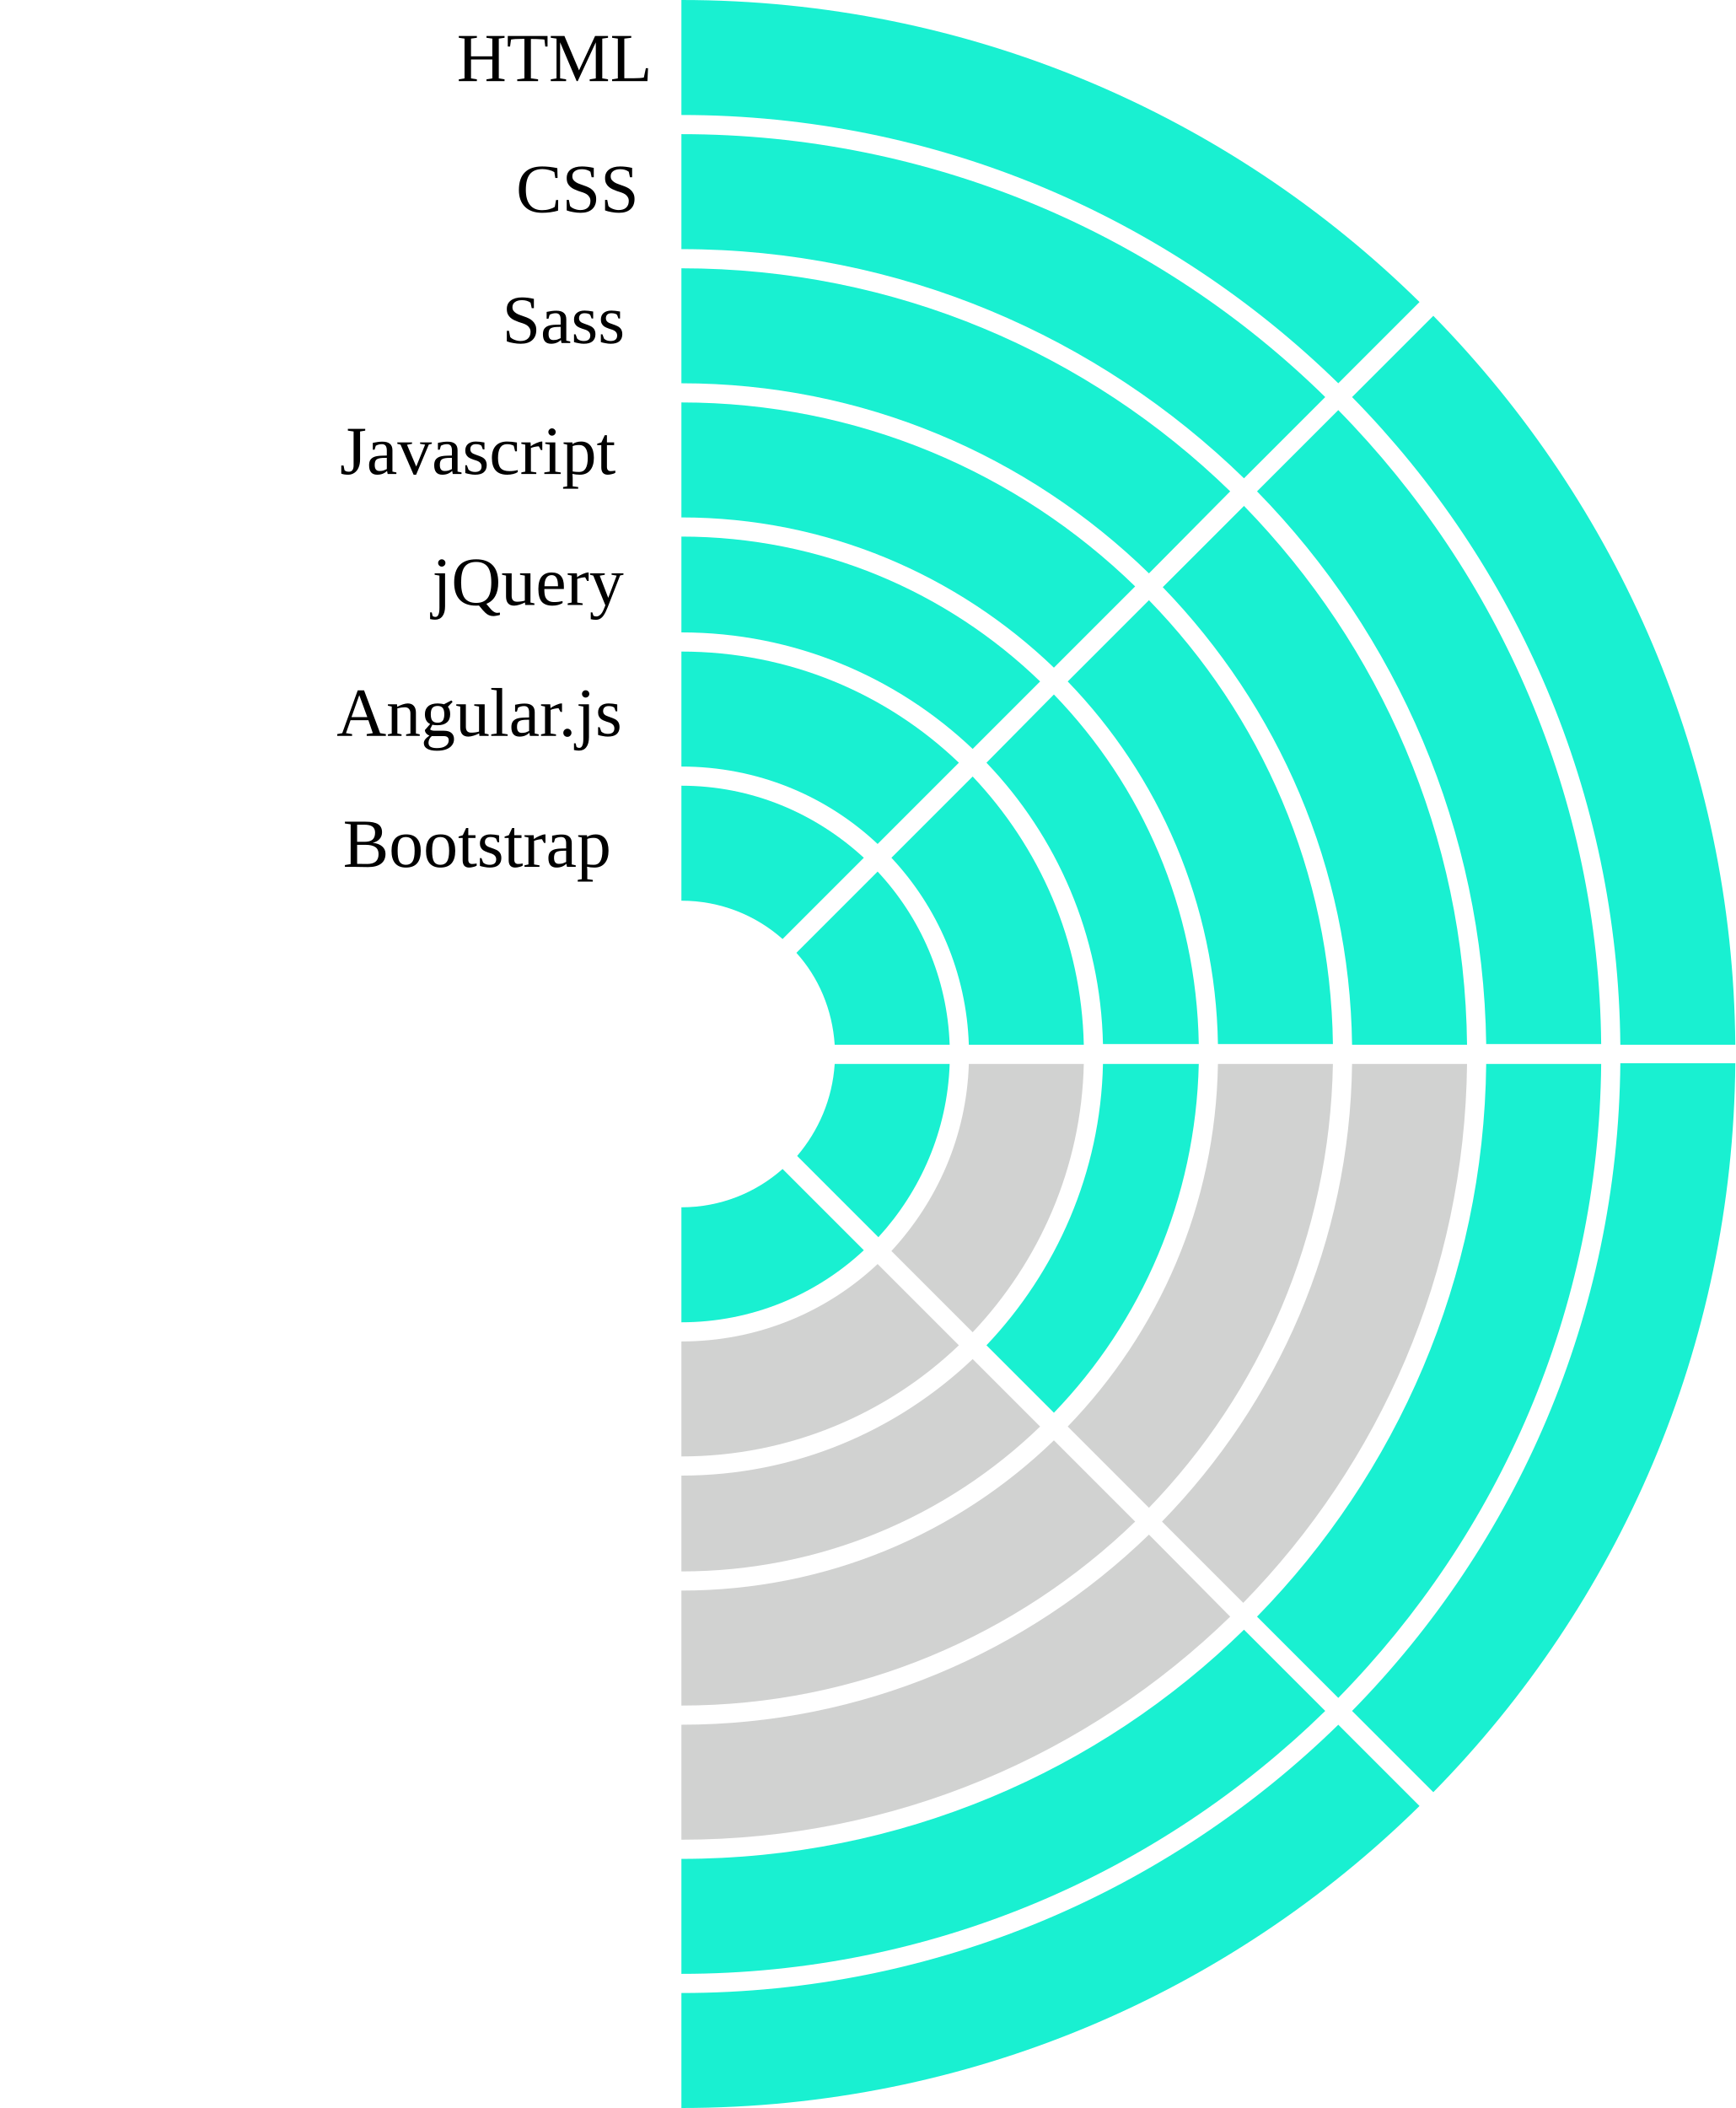
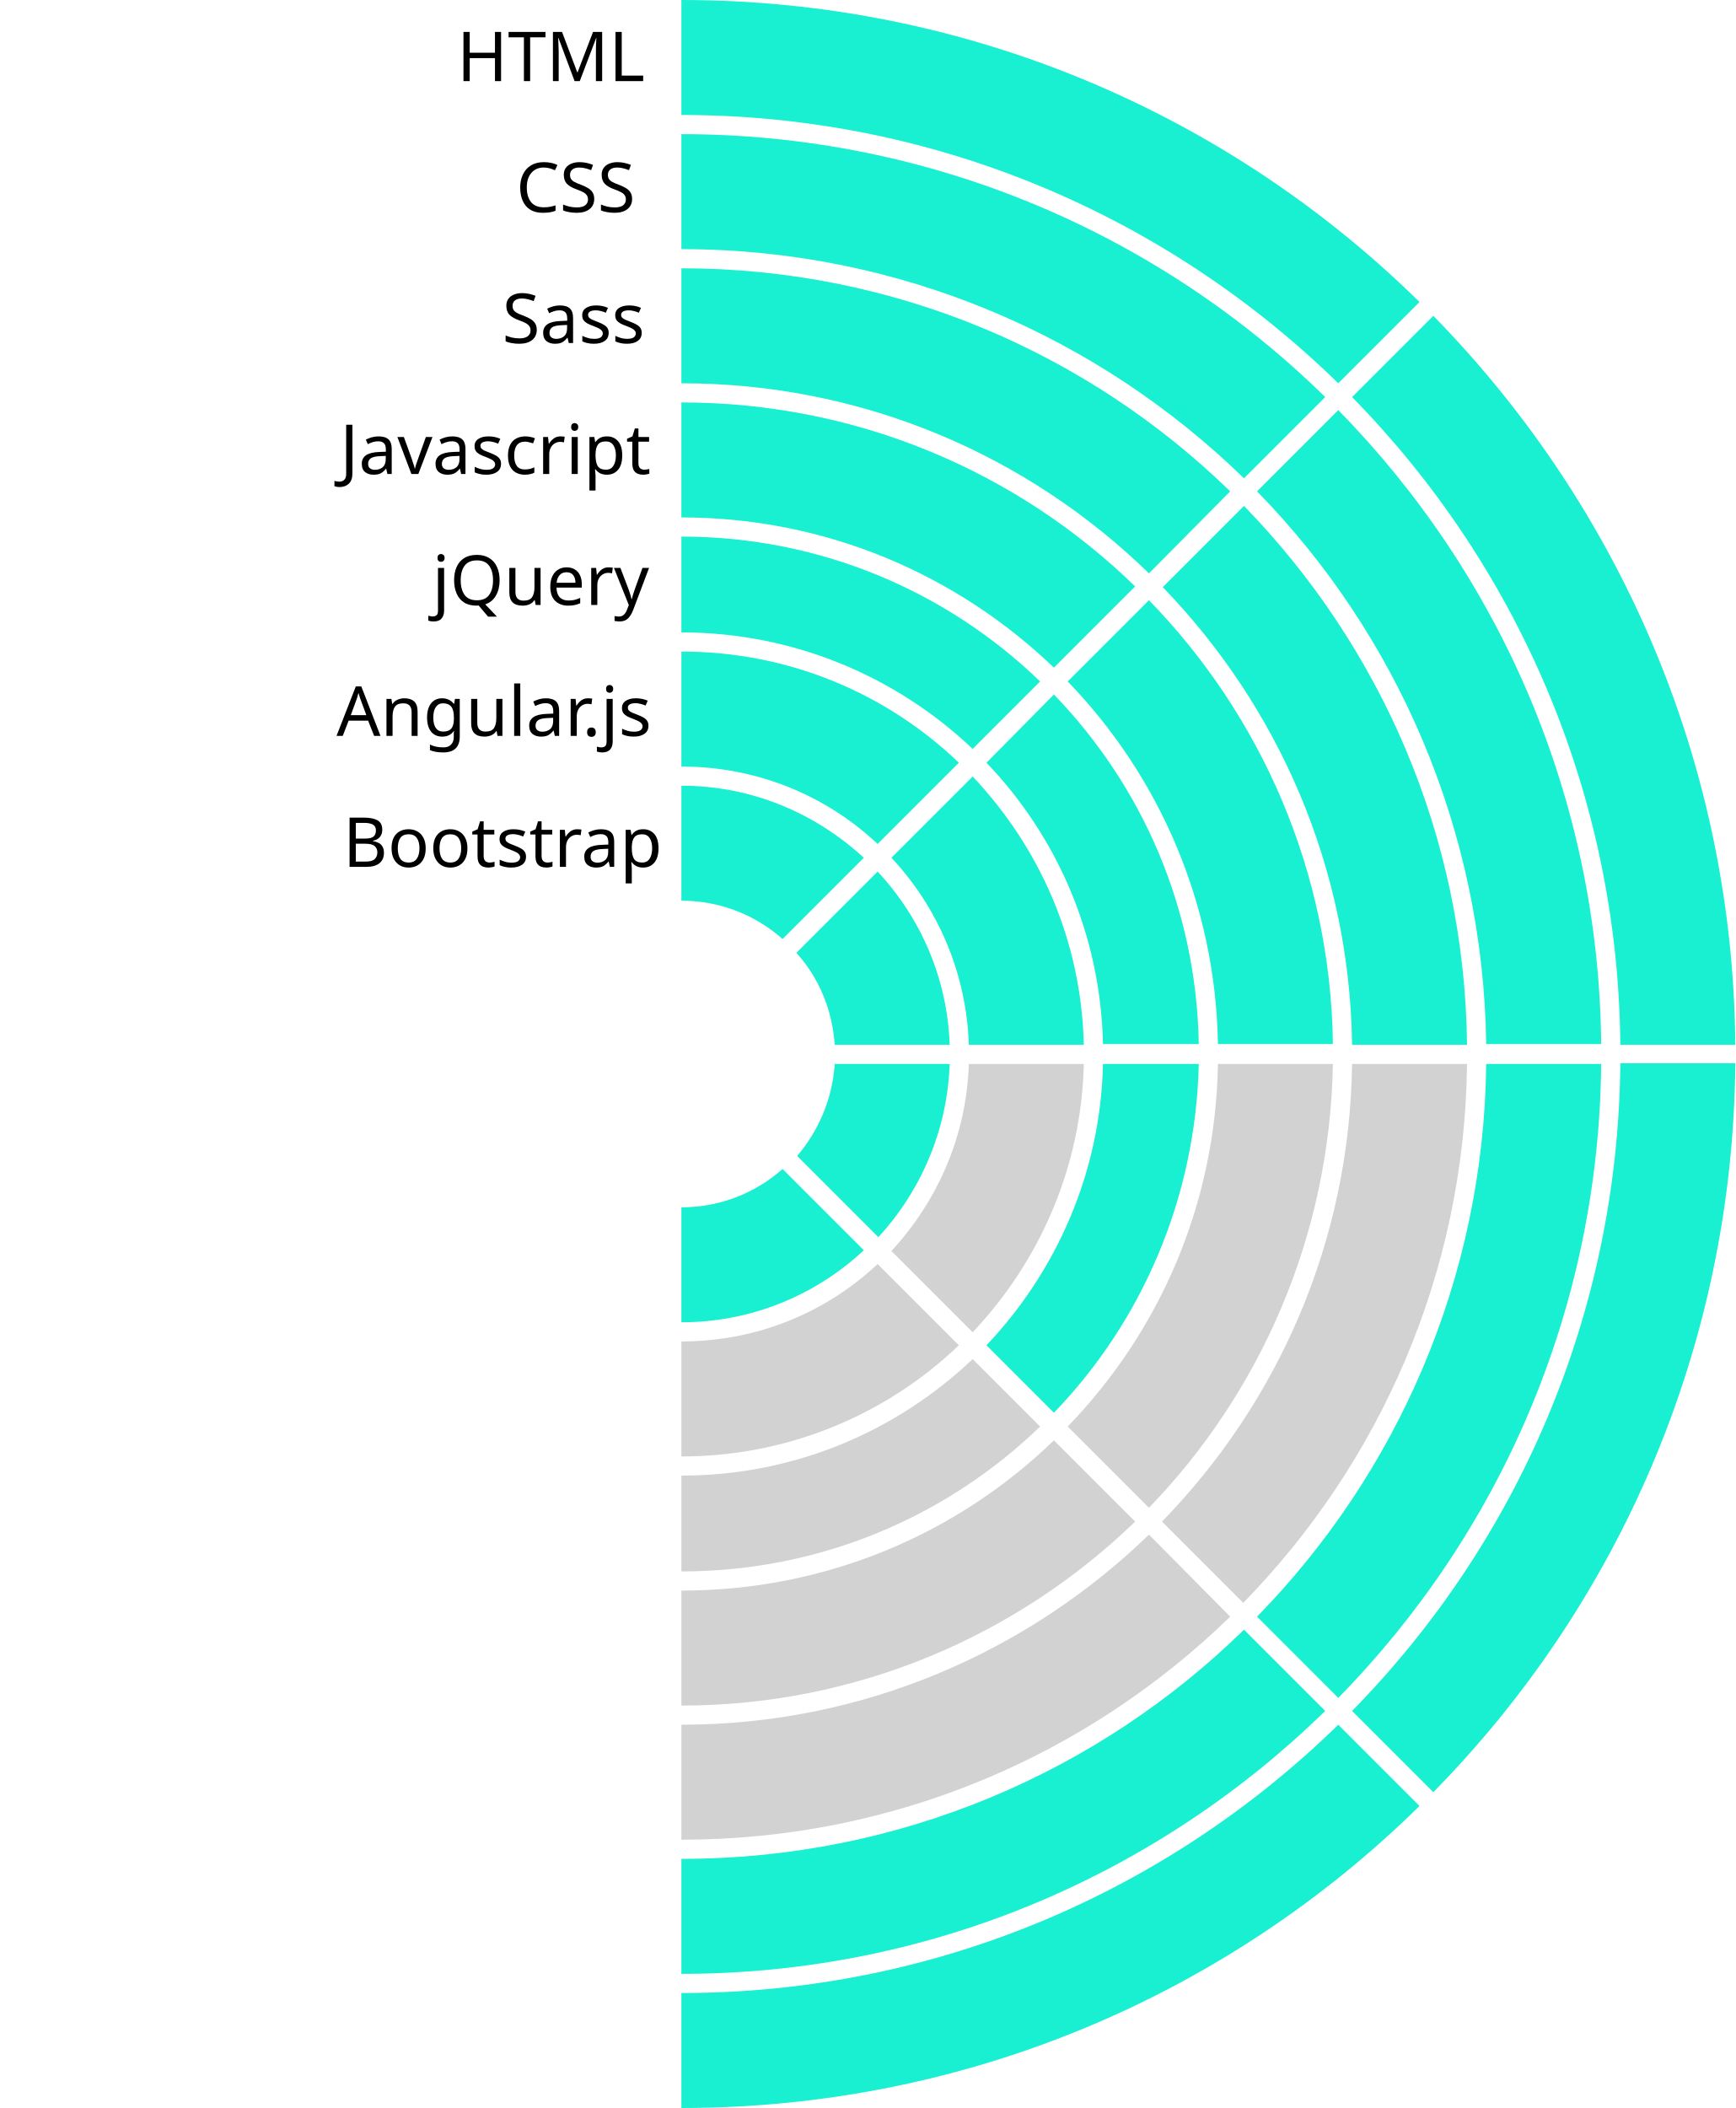
- <svg xmlns="http://www.w3.org/2000/svg" id="Layer_1" viewBox="-846 403 226.4 275">
-   <style>.st0{fill:#19f0d1}.st1{fill:#d1d2d1}.st2{fill:none}.st3{font-family:&amp;apos;ArialMT&amp;apos;}.st4{font-size:9px}</style>
-   <path id="XMLID_32_" class="st0" d="M-710.3 491.9c-12.1-11.7-28.6-18.9-46.8-18.9v12.5c14.7 0 28.1 5.8 38 15.2l8.8-8.8z" />
-   <path id="XMLID_38_" class="st0" d="M-697.9 479.5c-15.3-14.9-36.2-24-59.2-24v15c18.9 0 36 7.5 48.6 19.6l10.6-10.6z" />
-   <path id="XMLID_39_" class="st0" d="M-685.5 467.1c-18.5-18-43.7-29.1-71.6-29.1v15c23.7 0 45.2 9.4 61 24.8l10.6-10.7z" />
-   <path id="XMLID_40_" class="st0" d="M-673.1 454.8c-21.6-21.2-51.3-34.3-84-34.3v15c28.5 0 54.4 11.4 73.4 29.9l10.6-10.6z" />
-   <path id="XMLID_41_" class="st0" d="M-660.8 442.4c-24.8-24.4-58.8-39.4-96.3-39.4v15c33.4 0 63.6 13.4 85.7 35l10.6-10.6z" />
-   <path id="XMLID_42_" class="st0" d="M-733.3 514.9c-6.3-5.8-14.6-9.4-23.8-9.4v15c5.1 0 9.7 1.9 13.2 5l10.6-10.6z" />
-   <path id="XMLID_43_" class="st0" d="M-720.9 502.5c-9.4-9-22.1-14.5-36.2-14.5v15c9.9 0 18.9 3.8 25.6 10.1l10.6-10.6z" />
-   <path id="XMLID_44_" class="st0" d="M-742.1 527.3c2.9 3.2 4.7 7.4 5 12h15c-.3-8.7-3.8-16.6-9.4-22.6l-10.6 10.6z" />
-   <path id="XMLID_45_" class="st0" d="M-722.1 541.8h-15c-.3 4.6-2.1 8.7-4.9 12l10.6 10.6c5.5-6 9-13.9 9.3-22.6z" />
-   <path id="XMLID_46_" class="st0" d="M-743.9 555.5c-3.5 3.1-8.1 5-13.2 5v15c9.2 0 17.6-3.6 23.8-9.4l-10.6-10.6z" />
-   <path id="XMLID_47_" class="st0" d="M-729.7 514.9c6 6.4 9.8 15 10.1 24.4h15c-.3-13.6-5.8-25.8-14.5-35l-10.6 10.6z" />
-   <path id="XMLID_48_" class="st0" d="M-717.3 502.5c9.2 9.6 14.9 22.5 15.2 36.7h12.5c-.3-17.7-7.4-33.7-18.9-45.6l-8.8 8.9z" />
-   <path id="XMLID_49_" class="st0" d="M-706.7 491.9c11.9 12.3 19.3 29 19.6 47.3h15c-.3-22.5-9.4-42.9-24-57.9l-10.6 10.6z" />
-   <path id="XMLID_50_" class="st0" d="M-654.6 539.3c-.3-27.4-11.4-52.1-29.1-70.3l-10.6 10.6c15 15.5 24.4 36.5 24.7 59.7h15z" />
-   <path id="XMLID_51_" class="st0" d="M-671.4 456.5l-10.6 10.6c18.2 18.6 29.5 44.1 29.9 72.1h15c-.3-32.1-13.3-61.3-34.3-82.7z" />
-   <path id="XMLID_52_" class="st0" d="M-634.6 539.3h15c-.3-37-15.3-70.5-39.4-95.1l-10.6 10.6c21.4 21.8 34.7 51.6 35 84.5z" />
-   <path id="XMLID_53_" class="st0" d="M-689.6 541.8h-12.5c-.3 14.2-6.1 27.1-15.2 36.7l8.8 8.8c11.4-11.8 18.5-27.9 18.9-45.5z" />
-   <path id="XMLID_54_" class="st1" d="M-719.1 580.3c-9.9 9.4-23.2 15.2-38 15.2V608c18.2 0 34.7-7.2 46.8-18.9l-8.8-8.8z" />
-   <path id="XMLID_55_" class="st1" d="M-672.1 541.8h-15c-.3 18.4-7.7 35-19.6 47.3l10.6 10.6c14.5-15 23.6-35.4 24-57.9z" />
-   <path id="XMLID_56_" class="st1" d="M-708.5 590.9c-12.6 12.2-29.7 19.6-48.6 19.6v15c23 0 43.9-9.2 59.2-24l-10.6-10.6z" />
-   <path id="XMLID_57_" class="st1" d="M-654.6 541.8h-15c-.3 23.2-9.7 44.2-24.8 59.7l10.6 10.6c17.8-18.2 28.9-43 29.2-70.3z" />
-   <path id="XMLID_58_" class="st1" d="M-696.1 603.2c-15.8 15.3-37.3 24.8-61 24.8v15c27.9 0 53.1-11.1 71.6-29.1l-10.6-10.7z" />
-   <path id="XMLID_59_" class="st0" d="M-637.1 541.8h-15c-.3 28-11.7 53.5-29.9 72.1l10.6 10.6c21-21.4 34-50.6 34.3-82.7z" />
-   <path id="XMLID_60_" class="st0" d="M-683.7 615.6c-18.9 18.5-44.8 29.9-73.4 29.9v15c32.7 0 62.3-13.1 84-34.3l-10.6-10.6z" />
-   <path id="XMLID_61_" class="st0" d="M-669.6 626.2l10.6 10.6c24.1-24.5 39.1-58.1 39.4-95.1h-15c-.3 32.9-13.6 62.7-35 84.5z" />
-   <path id="XMLID_62_" class="st0" d="M-757.1 663v15c37.5 0 71.5-15 96.3-39.4l-10.6-10.6c-22.1 21.6-52.3 35-85.7 35z" />
-   <path id="XMLID_63_" class="st1" d="M-704.6 541.8h-15c-.3 9.4-4.1 17.9-10.1 24.4l10.6 10.6c8.7-9.2 14.2-21.5 14.5-35z" />
-   <path id="XMLID_64_" class="st1" d="M-731.5 567.9c-6.7 6.3-15.7 10.1-25.6 10.1v15c14 0 26.8-5.5 36.2-14.5l-10.6-10.6z" />
-   <path id="XMLID_8_" class="st2" d="M-846 407.2h81.4v6.6H-846z" />
-   <text id="XMLID_22_" transform="translate(-786.408 413.584)" class="st3 st4">HTML</text>
-   <path id="XMLID_7_" class="st2" d="M-846 424.3h81.4v6.6H-846z" />
-   <text id="XMLID_20_" transform="translate(-778.677 430.668)" class="st3 st4">CSS</text>
-   <path id="XMLID_6_" class="st2" d="M-846 441.4h81.4v6.6H-846z" />
-   <text id="XMLID_18_" transform="translate(-780.486 447.751)" class="st3 st4">Sass</text>
-   <path id="XMLID_5_" class="st2" d="M-846 458.4h81.4v6.6H-846z" />
-   <text id="XMLID_16_" transform="translate(-801.663 464.835)" class="st3 st4">Javascript</text>
-   <path id="XMLID_4_" class="st2" d="M-846 475.5h81.4v6.6H-846z" />
-   <text id="XMLID_14_" transform="translate(-789.621 481.918)" class="st3 st4">jQuery</text>
-   <path id="XMLID_2_" class="st2" d="M-846 492.6h81.4v6.6H-846z" />
-   <text id="XMLID_12_" transform="translate(-802.095 499.001)" class="st3 st4">Angular.js</text>
-   <path id="XMLID_3_" class="st2" d="M-846 509.7h81.4v6.6H-846z" />
-   <text id="XMLID_10_" transform="translate(-801.267 516.085)" class="st3 st4">Bootstrap</text>
+ <svg xmlns="http://www.w3.org/2000/svg" version="1.1" id="Layer_1" x="0px" y="0px" viewBox="-846 403 226.4 275" style="enable-background:new -846 403 226.4 275;" xml:space="preserve">
+   <style type="text/css">
+ 	.st0{fill:#19F0D1;}
+ 	.st1{fill:#D1D2D1;}
+ 	.st2{fill:none;}
+ 	.st3{font-family:'ArialMT';}
+ 	.st4{font-size:9px;}
+ </style>
+   <path id="XMLID_32_" class="st0" d="M-710.3,491.9c-12.1-11.7-28.6-18.9-46.8-18.9v12.5c14.7,0,28.1,5.8,38,15.2L-710.3,491.9z" />
+   <path id="XMLID_38_" class="st0" d="M-697.9,479.5c-15.3-14.9-36.2-24-59.2-24v15c18.9,0,36,7.5,48.6,19.6L-697.9,479.5z" />
+   <path id="XMLID_39_" class="st0" d="M-685.5,467.1c-18.5-18-43.7-29.1-71.6-29.1v15c23.7,0,45.2,9.4,61,24.8L-685.5,467.1z" />
+   <path id="XMLID_40_" class="st0" d="M-673.1,454.8c-21.6-21.2-51.3-34.3-84-34.3v15c28.5,0,54.4,11.4,73.4,29.9L-673.1,454.8z" />
+   <path id="XMLID_41_" class="st0" d="M-660.8,442.4c-24.8-24.4-58.8-39.4-96.3-39.4v15c33.4,0,63.6,13.4,85.7,35L-660.8,442.4z" />
+   <path id="XMLID_42_" class="st0" d="M-733.3,514.9c-6.3-5.8-14.6-9.4-23.8-9.4v15c5.1,0,9.7,1.9,13.2,5L-733.3,514.9z" />
+   <path id="XMLID_43_" class="st0" d="M-720.9,502.5c-9.4-9-22.1-14.5-36.2-14.5v15c9.9,0,18.9,3.8,25.6,10.1L-720.9,502.5z" />
+   <path id="XMLID_44_" class="st0" d="M-742.1,527.3c2.9,3.2,4.7,7.4,5,12h15c-0.3-8.7-3.8-16.6-9.4-22.6L-742.1,527.3z" />
+   <path id="XMLID_45_" class="st0" d="M-722.1,541.8h-15c-0.3,4.6-2.1,8.7-4.9,12l10.6,10.6C-725.9,558.4-722.4,550.5-722.1,541.8z" />
+   <path id="XMLID_46_" class="st0" d="M-743.9,555.5c-3.5,3.1-8.1,5-13.2,5v15c9.2,0,17.6-3.6,23.8-9.4L-743.9,555.5z" />
+   <path id="XMLID_47_" class="st0" d="M-729.7,514.9c6,6.4,9.8,15,10.1,24.4h15c-0.3-13.6-5.8-25.8-14.5-35L-729.7,514.9z" />
+   <path id="XMLID_48_" class="st0" d="M-717.3,502.5c9.2,9.6,14.9,22.5,15.2,36.7h12.5c-0.3-17.7-7.4-33.7-18.9-45.6L-717.3,502.5z" />
+   <path id="XMLID_49_" class="st0" d="M-706.7,491.9c11.9,12.3,19.3,29,19.6,47.3h15c-0.3-22.5-9.4-42.9-24-57.9L-706.7,491.9z" />
+   <path id="XMLID_50_" class="st0" d="M-654.6,539.3c-0.3-27.4-11.4-52.1-29.1-70.3l-10.6,10.6c15,15.5,24.4,36.5,24.7,59.7H-654.6z" />
+   <path id="XMLID_51_" class="st0" d="M-671.4,456.5l-10.6,10.6c18.2,18.6,29.5,44.1,29.9,72.1h15  C-637.4,507.1-650.4,477.9-671.4,456.5z" />
+   <path id="XMLID_52_" class="st0" d="M-634.6,539.3h15c-0.3-37-15.3-70.5-39.4-95.1l-10.6,10.6C-648.2,476.6-634.9,506.4-634.6,539.3  z" />
+   <path id="XMLID_53_" class="st0" d="M-689.6,541.8h-12.5c-0.3,14.2-6.1,27.1-15.2,36.7l8.8,8.8C-697.1,575.5-690,559.4-689.6,541.8z  " />
+   <path id="XMLID_54_" class="st1" d="M-719.1,580.3c-9.9,9.4-23.2,15.2-38,15.2V608c18.2,0,34.7-7.2,46.8-18.9L-719.1,580.3z" />
+   <path id="XMLID_55_" class="st1" d="M-672.1,541.8h-15c-0.3,18.4-7.7,35-19.6,47.3l10.6,10.6C-681.6,584.7-672.5,564.3-672.1,541.8z  " />
+   <path id="XMLID_56_" class="st1" d="M-708.5,590.9c-12.6,12.2-29.7,19.6-48.6,19.6v15c23,0,43.9-9.2,59.2-24L-708.5,590.9z" />
+   <path id="XMLID_57_" class="st1" d="M-654.6,541.8h-15c-0.3,23.2-9.7,44.2-24.8,59.7l10.6,10.6C-666,593.9-654.9,569.1-654.6,541.8z  " />
+   <path id="XMLID_58_" class="st1" d="M-696.1,603.2c-15.8,15.3-37.3,24.8-61,24.8v15c27.9,0,53.1-11.1,71.6-29.1L-696.1,603.2z" />
+   <path id="XMLID_59_" class="st0" d="M-637.1,541.8h-15c-0.3,28-11.7,53.5-29.9,72.1l10.6,10.6C-650.4,603.1-637.4,573.9-637.1,541.8  z" />
+   <path id="XMLID_60_" class="st0" d="M-683.7,615.6c-18.9,18.5-44.8,29.9-73.4,29.9v15c32.7,0,62.3-13.1,84-34.3L-683.7,615.6z" />
+   <path id="XMLID_61_" class="st0" d="M-669.6,626.2l10.6,10.6c24.1-24.5,39.1-58.1,39.4-95.1h-15  C-634.9,574.6-648.2,604.4-669.6,626.2z" />
+   <path id="XMLID_62_" class="st0" d="M-757.1,663v15c37.5,0,71.5-15,96.3-39.4l-10.6-10.6C-693.5,649.6-723.7,663-757.1,663z" />
+   <path id="XMLID_63_" class="st1" d="M-704.6,541.8h-15c-0.3,9.4-4.1,17.9-10.1,24.4l10.6,10.6C-710.4,567.6-704.9,555.3-704.6,541.8  z" />
+   <path id="XMLID_64_" class="st1" d="M-731.5,567.9c-6.7,6.3-15.7,10.1-25.6,10.1v15c14,0,26.8-5.5,36.2-14.5L-731.5,567.9z" />
+   <rect id="XMLID_8_" x="-846" y="407.2" class="st2" width="81.4" height="6.6" />
+   <text id="XMLID_22_" transform="matrix(1 0 0 1 -786.4081 413.5844)" class="st3 st4">HTML</text>
+   <rect id="XMLID_7_" x="-846" y="424.3" class="st2" width="81.4" height="6.6" />
+   <text id="XMLID_20_" transform="matrix(1 0 0 1 -778.6771 430.6678)" class="st3 st4">CSS</text>
+   <rect id="XMLID_6_" x="-846" y="441.4" class="st2" width="81.4" height="6.6" />
+   <text id="XMLID_18_" transform="matrix(1 0 0 1 -780.4862 447.7513)" class="st3 st4">Sass</text>
+   <rect id="XMLID_5_" x="-846" y="458.4" class="st2" width="81.4" height="6.6" />
+   <text id="XMLID_16_" transform="matrix(1 0 0 1 -801.663 464.8347)" class="st3 st4">Javascript</text>
+   <rect id="XMLID_4_" x="-846" y="475.5" class="st2" width="81.4" height="6.6" />
+   <text id="XMLID_14_" transform="matrix(1 0 0 1 -789.621 481.9181)" class="st3 st4">jQuery</text>
+   <rect id="XMLID_2_" x="-846" y="492.6" class="st2" width="81.4" height="6.6" />
+   <text id="XMLID_12_" transform="matrix(1 0 0 1 -802.0946 499.001)" class="st3 st4">Angular.js</text>
+   <rect id="XMLID_3_" x="-846" y="509.7" class="st2" width="81.4" height="6.6" />
+   <text id="XMLID_10_" transform="matrix(1 0 0 1 -801.267 516.0845)" class="st3 st4">Bootstrap</text>
</svg>
